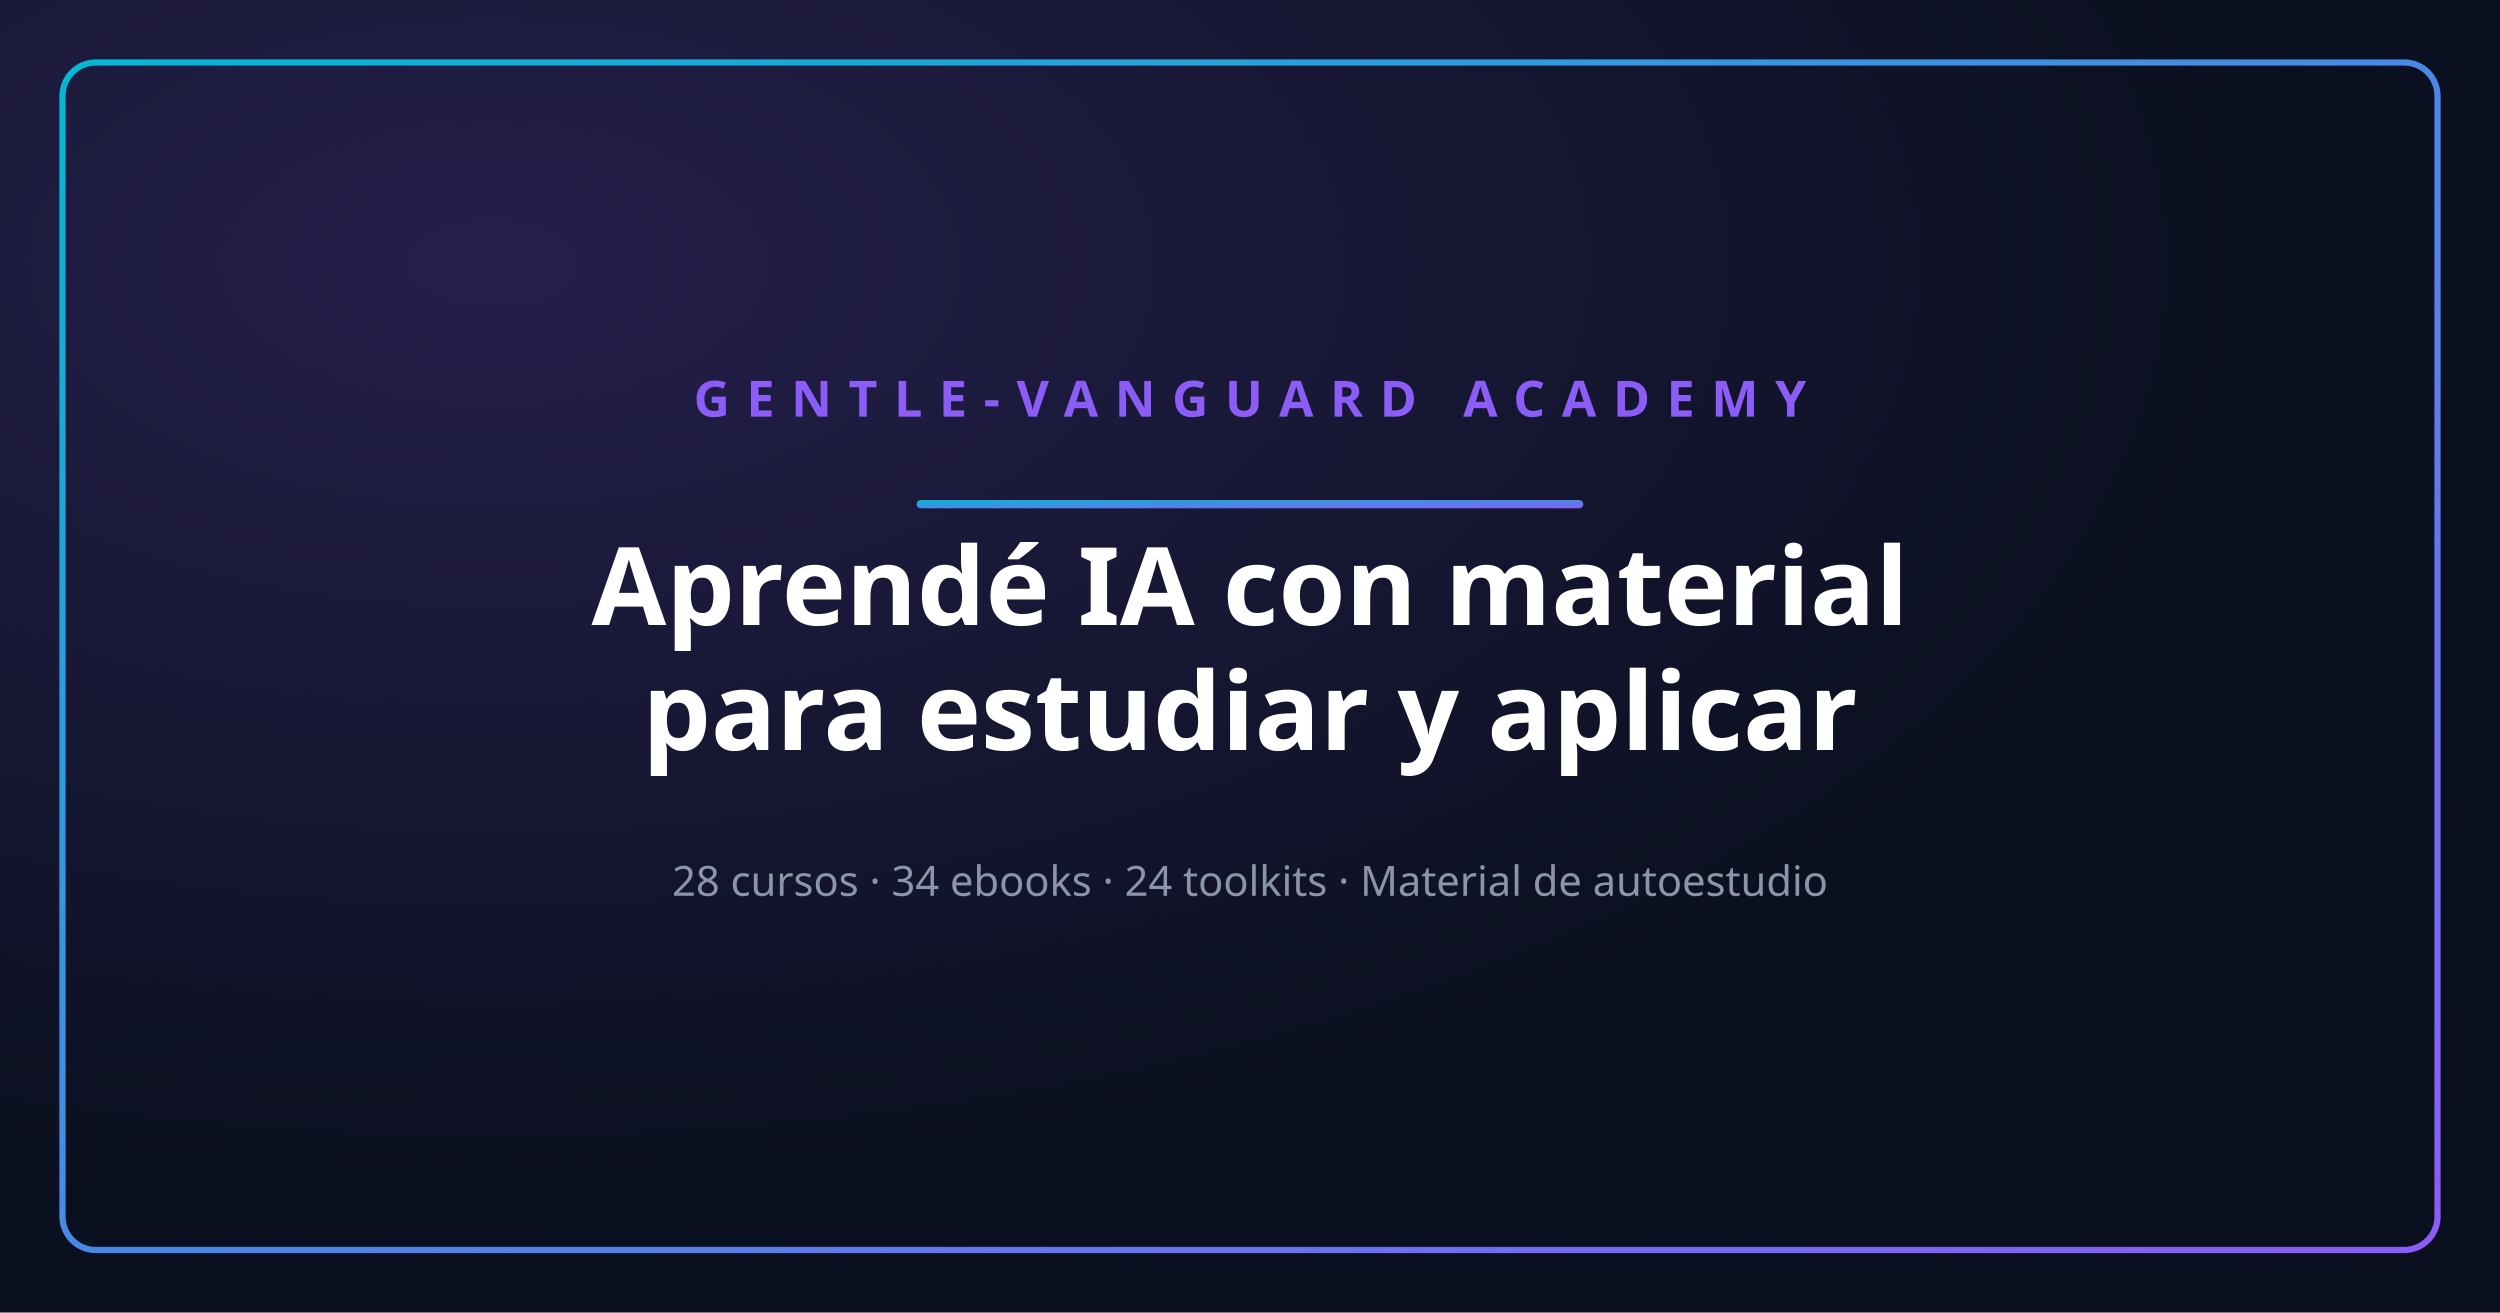
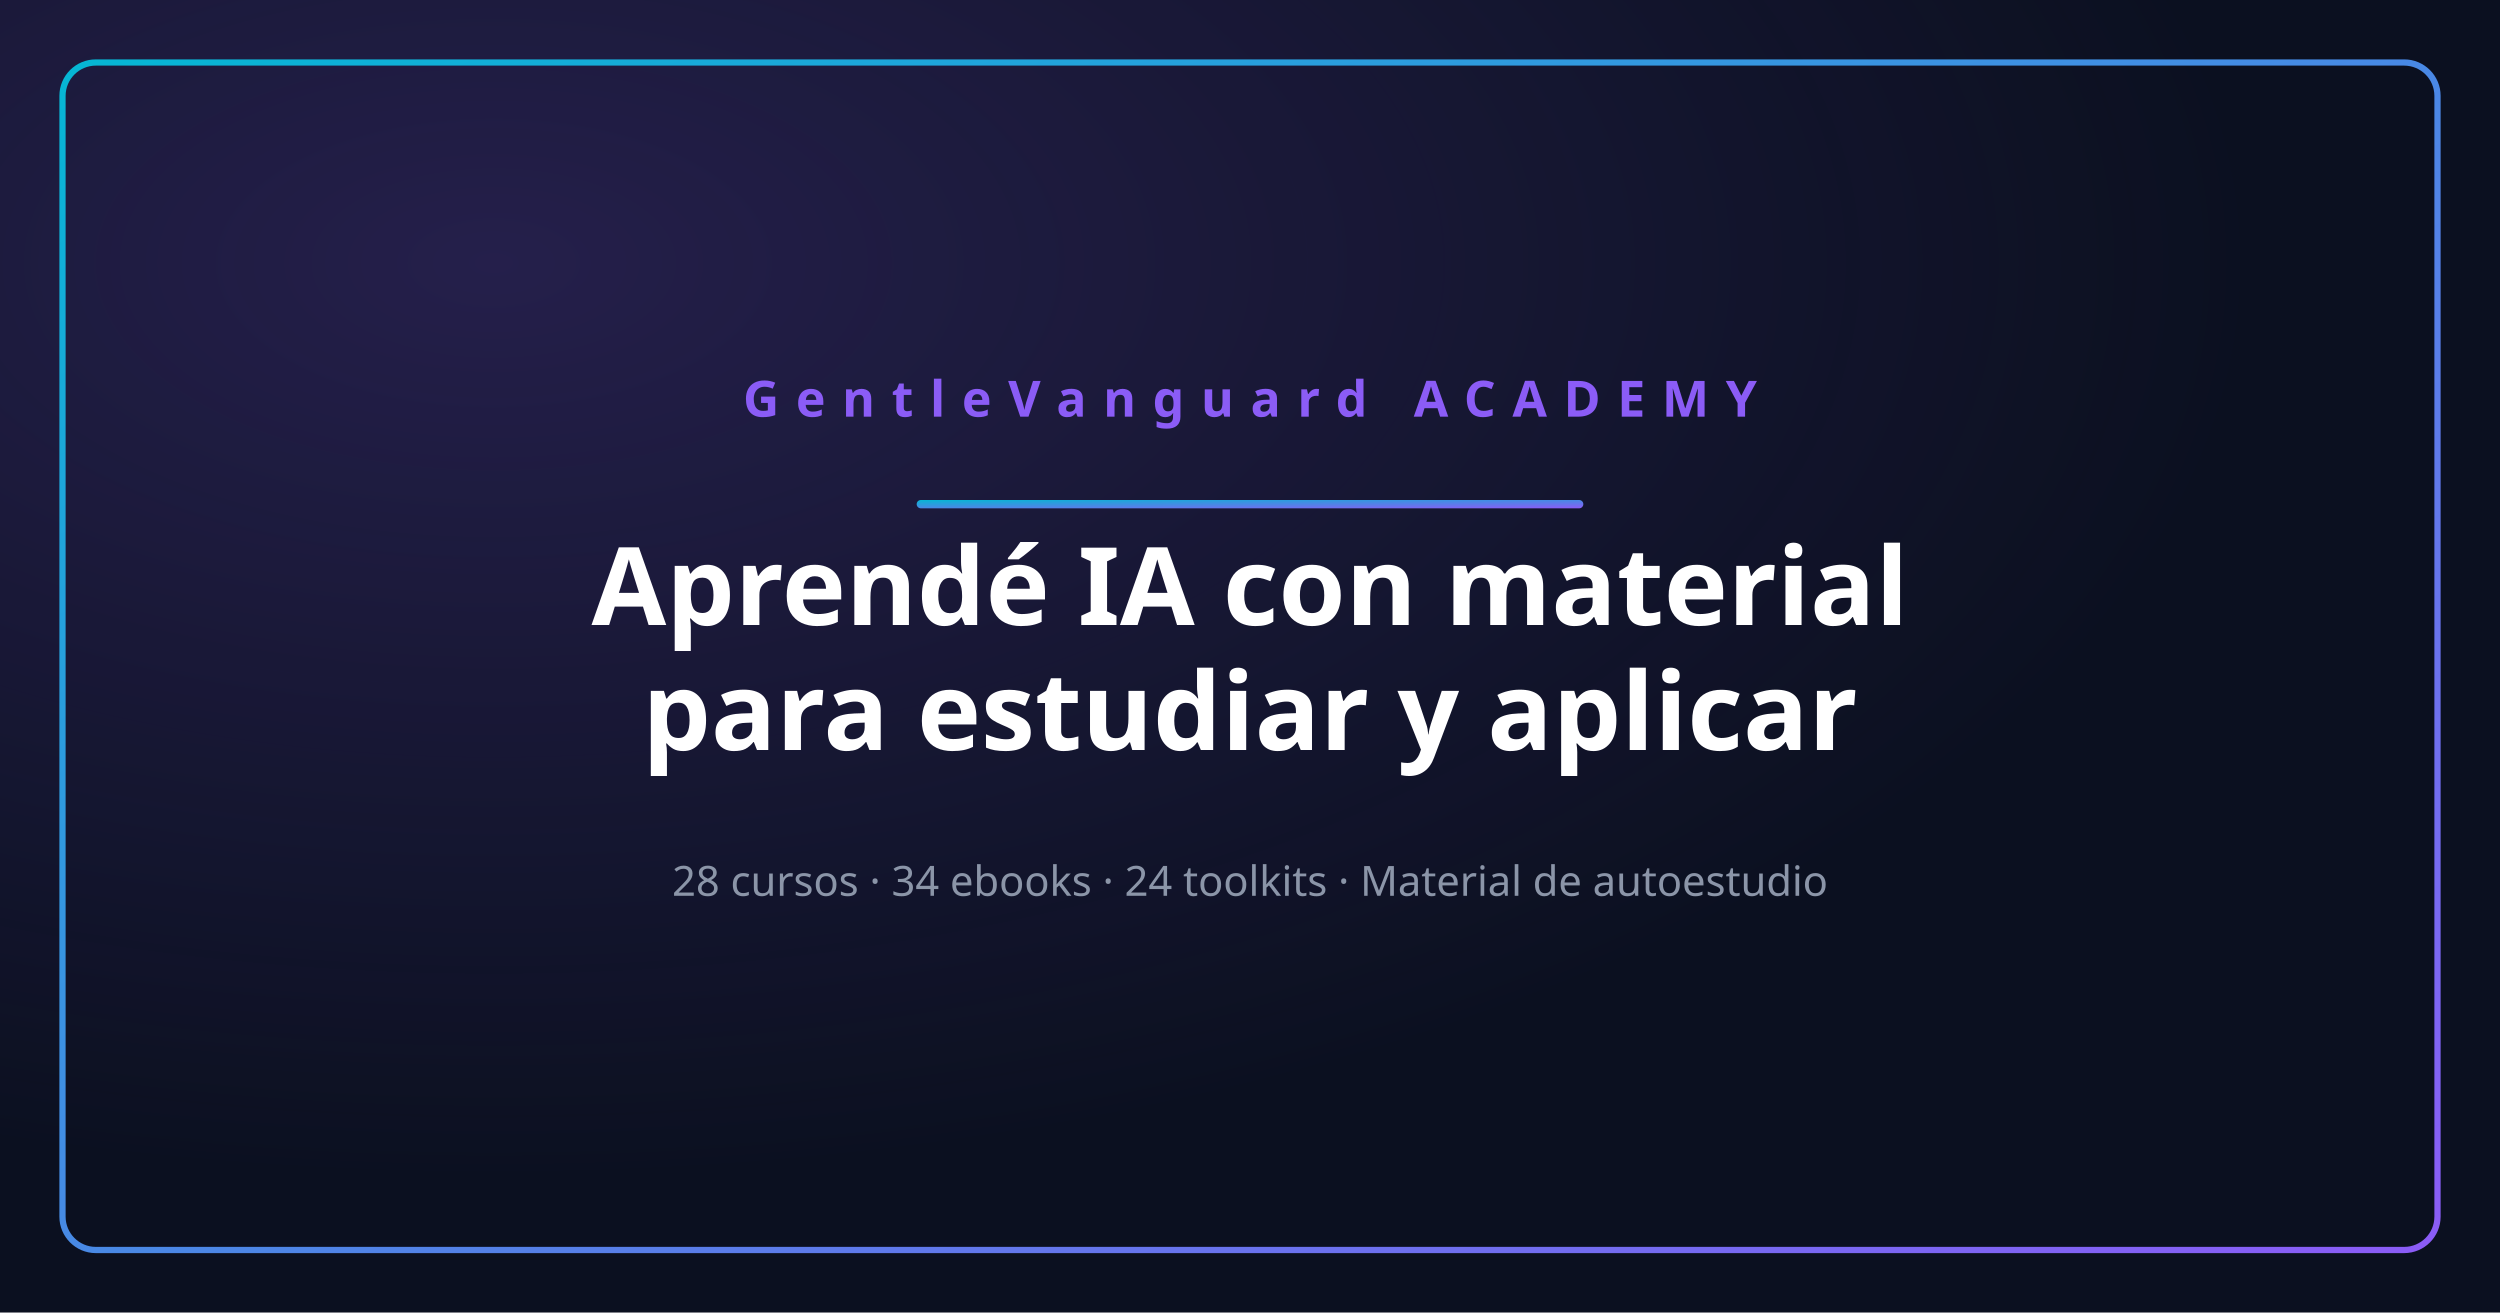
<svg xmlns="http://www.w3.org/2000/svg" width="1200" height="630" viewBox="0 0 1200 630">
  <defs>
    <linearGradient id="g" x1="0" y1="0" x2="1" y2="1">
      <stop offset="0%" stop-color="#06B6D4" />
      <stop offset="100%" stop-color="#8B5CF6" />
    </linearGradient>
    <radialGradient id="ga" cx="0.2" cy="0.2" r="0.7">
      <stop offset="0%" stop-color="#8B5CF6" stop-opacity="0.2" />
      <stop offset="100%" stop-color="#8B5CF6" stop-opacity="0" />
    </radialGradient>
  </defs>
  <rect width="1200" height="630" fill="#0B1020" />
  <rect width="1200" height="630" fill="url(#ga)" />
  <rect x="30" y="30" width="1140" height="570" fill="none" stroke="url(#g)" stroke-width="3" rx="16" />
-   <text x="600" y="200" text-anchor="middle" font-family="'Space Grotesk','Segoe UI',sans-serif" font-size="24" font-weight="700" fill="#8B5CF6" letter-spacing="8">GENTLE-VANGUARD ACADEMY</text>
+   <text x="600" y="200" text-anchor="middle" font-family="'Space Grotesk','Segoe UI',sans-serif" font-size="24" font-weight="700" fill="#8B5CF6" letter-spacing="8">GentleVanguard ACADEMY</text>
  <rect x="440" y="240" width="320" height="4" rx="2" fill="url(#g)" />
  <text x="600" y="300" text-anchor="middle" font-family="'Space Grotesk','Segoe UI',sans-serif" font-size="52" font-weight="800" fill="#ffffff">Aprendé IA con material</text>
  <text x="600" y="360" text-anchor="middle" font-family="'Space Grotesk','Segoe UI',sans-serif" font-size="52" font-weight="800" fill="#ffffff">para estudiar y aplicar</text>
  <text x="600" y="430" text-anchor="middle" font-family="'Space Grotesk','Segoe UI',sans-serif" font-size="20" fill="#8b95a8">28 cursos · 34 ebooks · 24 toolkits · Material de autoestudio</text>
</svg>
